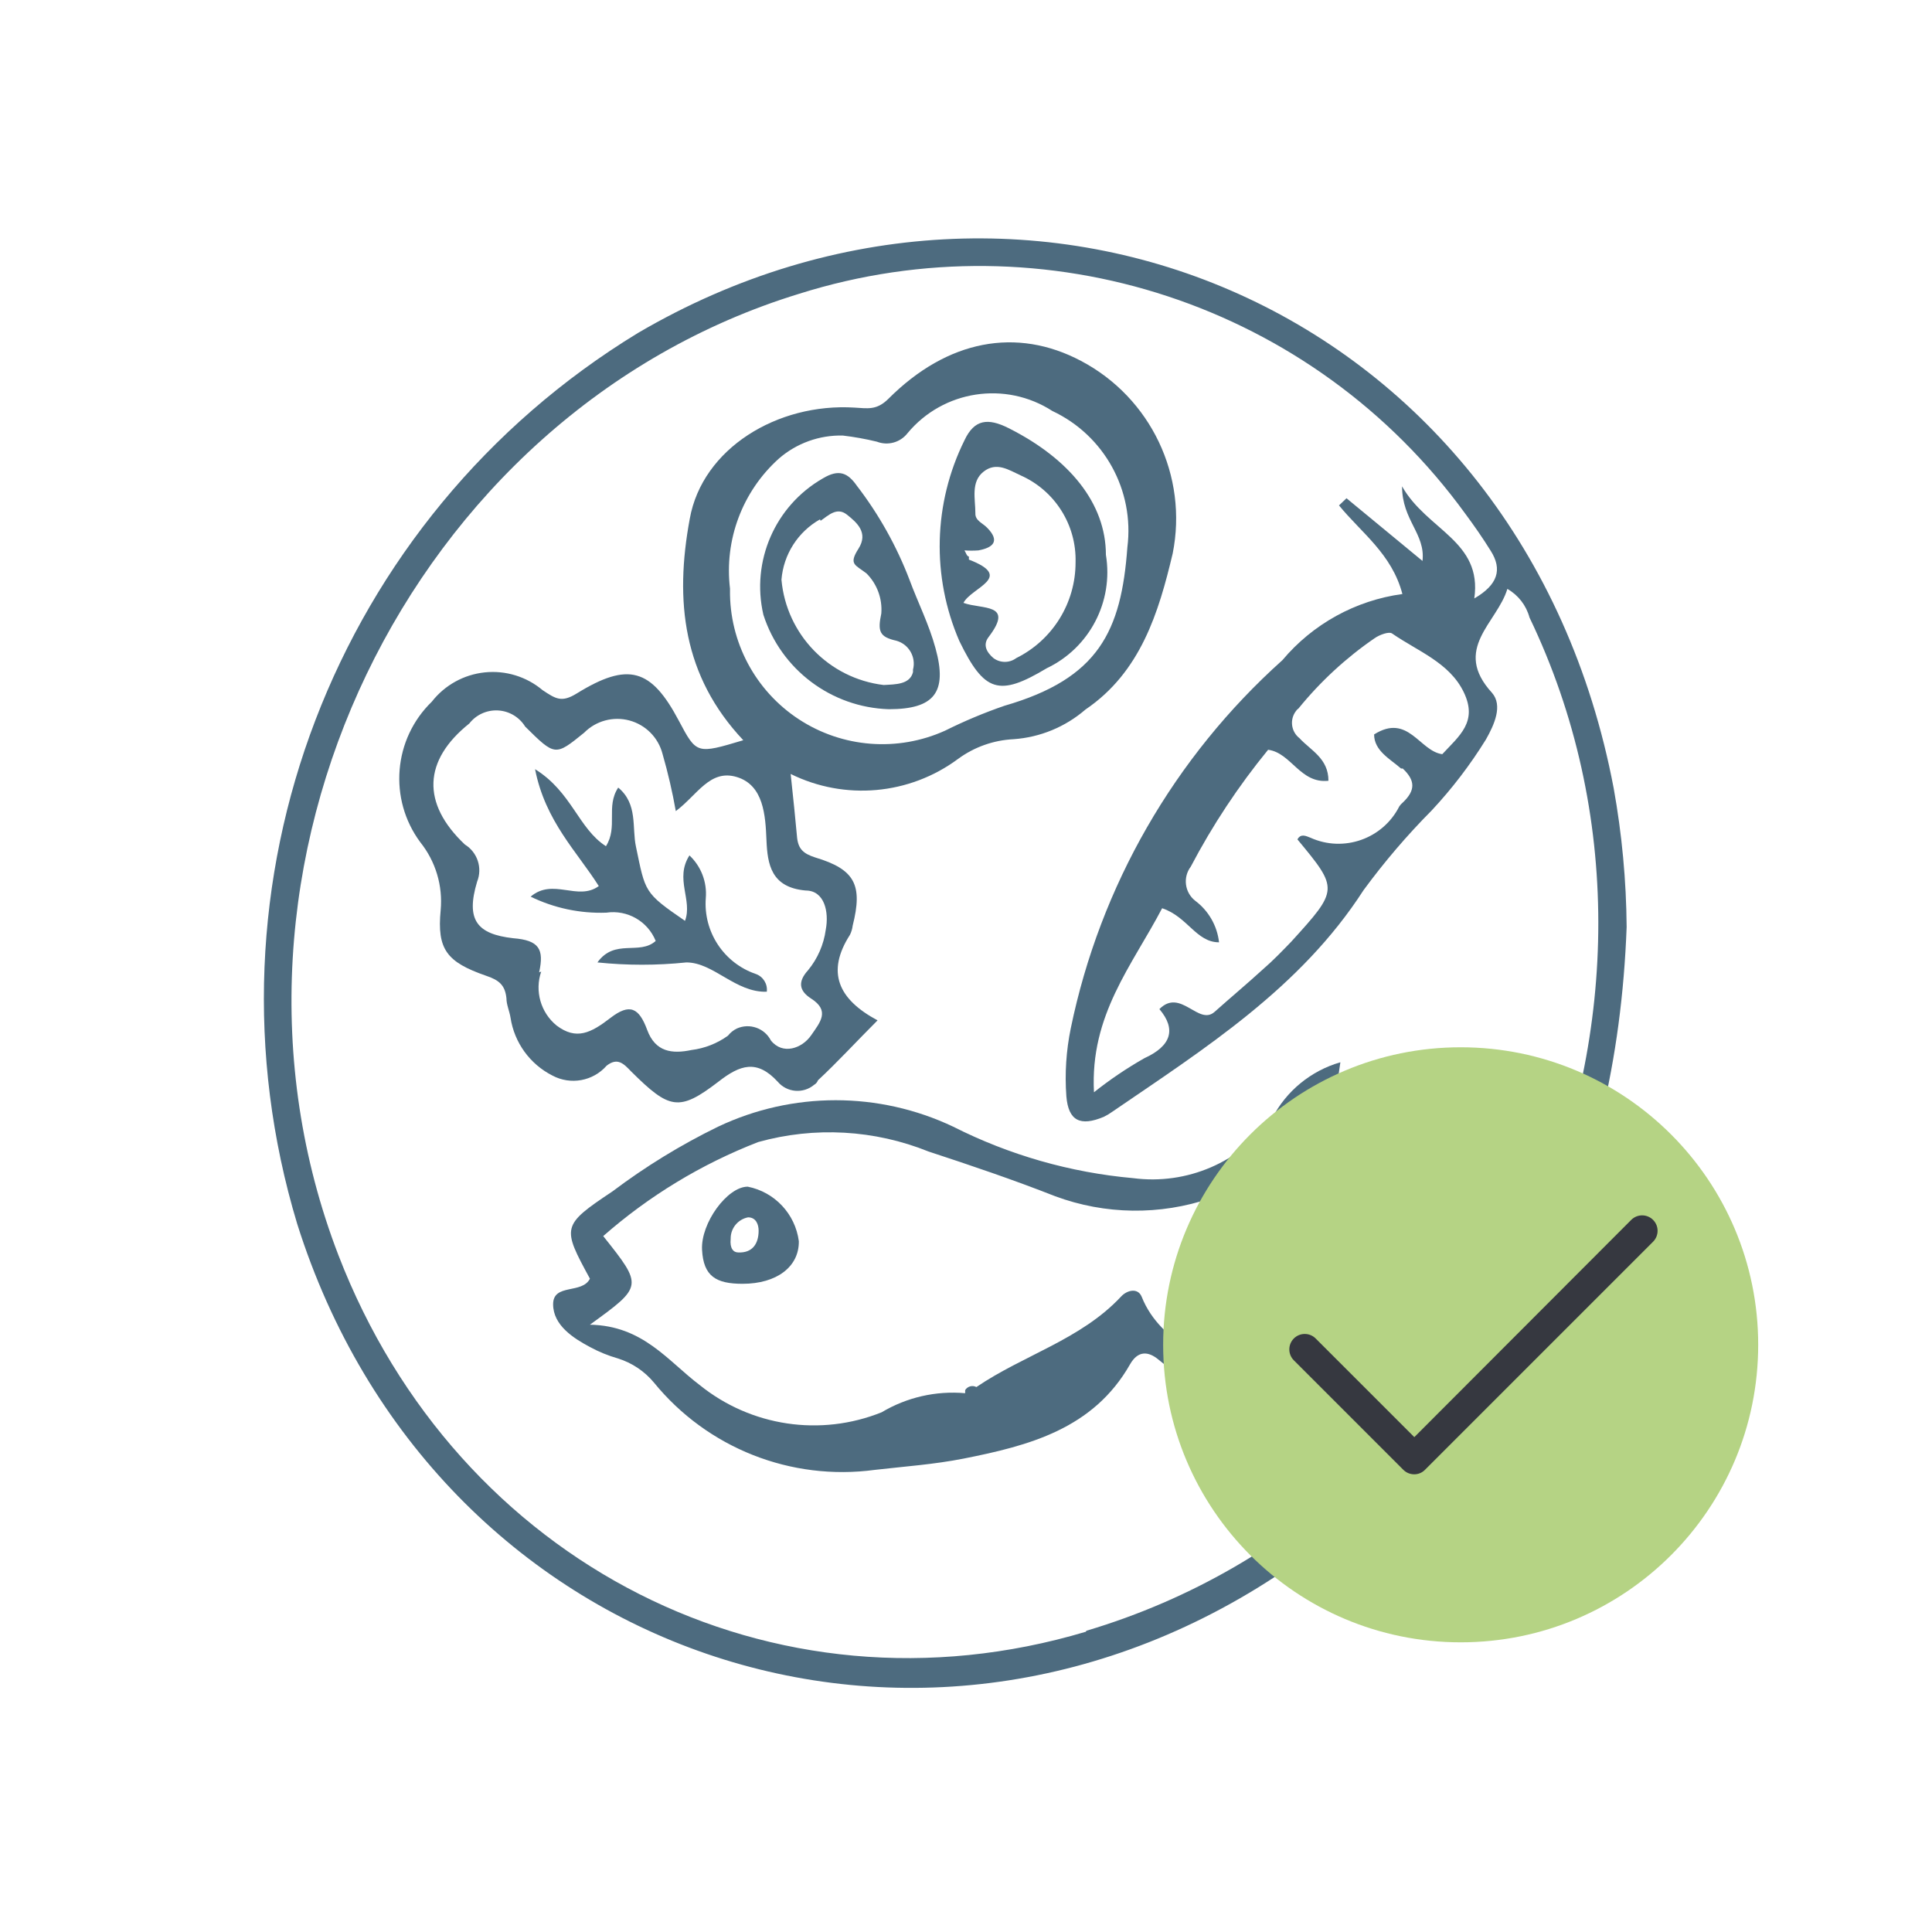
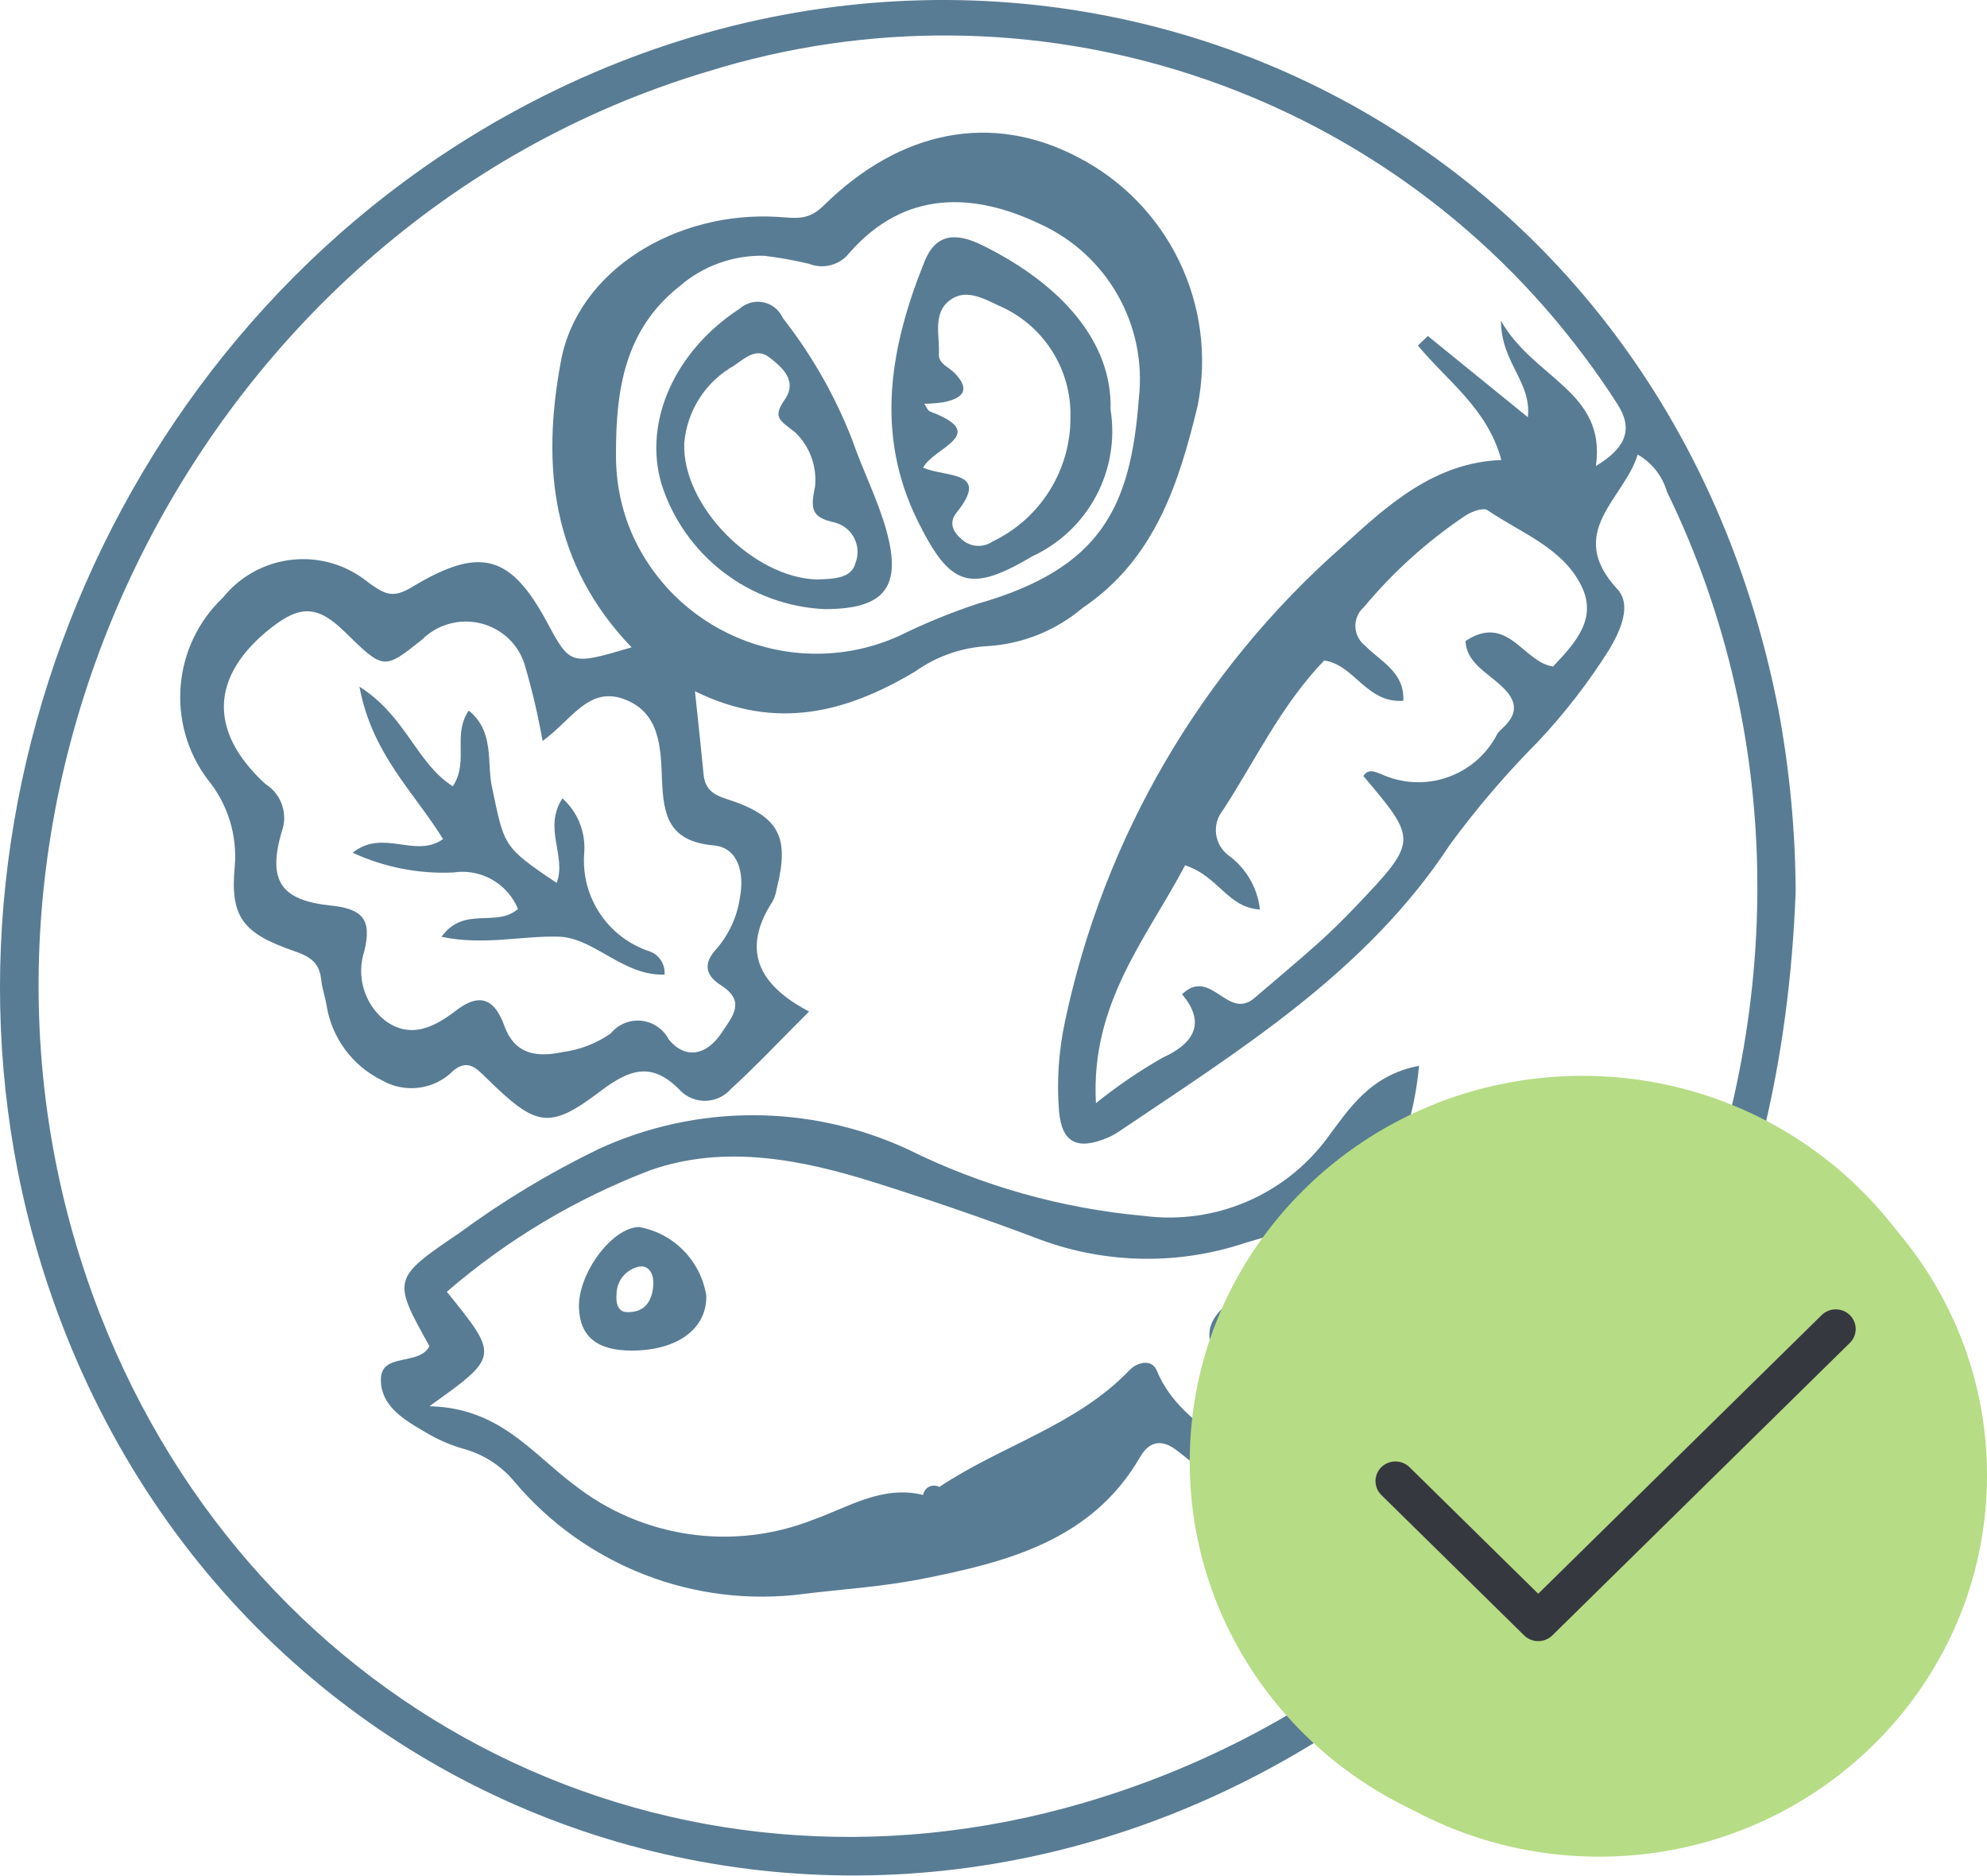
- <svg xmlns="http://www.w3.org/2000/svg" id="Layer_1" data-name="Layer 1" viewBox="0 0 56.69 56.69">
-   <defs>
-     <style>.cls-1{fill:#4d6b7f;}.cls-2{fill:#b5d384;}.cls-3{fill:#363840;stroke:#363840;stroke-miterlimit:10;stroke-width:0.1px;}</style>
-   </defs>
-   <g id="Group_1237" data-name="Group 1237">
-     <path id="Path_1409" data-name="Path 1409" class="cls-1" d="M18.72,9.77a22.87,22.87,0,0,0-10,26.14c4,12.69,18.29,17.62,29.22,10C44.38,41.41,47.44,35,47.73,27.2a24.07,24.07,0,0,0-.38-4.07C44.68,9.06,30.27,3,18.72,9.77ZM31.86,47.88c-9.18,2.74-18.44-2-21.93-11.05C5.56,25.47,12,12.13,23.45,8.62A17.61,17.61,0,0,1,43,15.08c.26.35.51.71.74,1.08.35.55.21,1-.48,1.4.24-1.69-1.39-2-2.12-3.29,0,1,.69,1.39.6,2.19l-2.23-1.84-.22.21c.65.8,1.55,1.42,1.86,2.6a5.58,5.58,0,0,0-3.52,1.94,19.91,19.91,0,0,0-6.21,10.8,7.26,7.26,0,0,0-.13,2c.06.72.41.89,1.1.6a1.65,1.65,0,0,0,.25-.15c2.72-1.86,5.52-3.63,7.37-6.5a20.76,20.76,0,0,1,2-2.34,13.32,13.32,0,0,0,1.59-2.08c.25-.44.5-1,.18-1.37-1.18-1.29.15-2.05.45-3.05a1.38,1.38,0,0,1,.65.84c5.48,11.41-.64,26.05-13,29.73Zm9.3-25.33c.37.35.38.64,0,1a.52.52,0,0,0-.1.11,2,2,0,0,1-2.61.92c-.13-.05-.28-.13-.38.05,1.21,1.46,1.21,1.47-.18,3-.27.28-.54.56-.83.81-.47.43-.95.83-1.42,1.25s-1-.71-1.62-.08c.5.59.35,1.08-.44,1.44a11.52,11.52,0,0,0-1.48,1c-.12-2.27,1.12-3.72,2-5.4.75.25,1,1,1.67,1a1.77,1.77,0,0,0-.7-1.22.72.72,0,0,1-.13-1h0A20.35,20.35,0,0,1,37.21,22c.68.09.94,1,1.77.91,0-.66-.52-.89-.85-1.25a.57.57,0,0,1-.1-.8.23.23,0,0,1,.07-.07,10.65,10.65,0,0,1,2.23-2.06c.14-.1.43-.21.52-.14.75.52,1.68.85,2.1,1.72s-.13,1.28-.63,1.82c-.67-.09-1-1.21-2-.58,0,.48.47.72.79,1Z" />
-     <path id="Path_1426" data-name="Path 1426" class="cls-1" d="M17.8,31.27c.32-.25.5-.06.72.17,1.12,1.11,1.4,1.19,2.56.3.64-.5,1.13-.66,1.74,0a.76.76,0,0,0,1.07.09A.24.24,0,0,0,24,31.7c.58-.54,1.12-1.13,1.75-1.76-1.16-.62-1.51-1.42-.81-2.51a.84.84,0,0,0,.08-.27c.3-1.19.07-1.65-1.1-2-.34-.11-.49-.24-.53-.57-.05-.56-.11-1.13-.19-1.88a4.73,4.73,0,0,0,4.91-.44,3,3,0,0,1,1.63-.58,3.61,3.61,0,0,0,2.11-.87c1.62-1.1,2.15-2.85,2.56-4.58a5.23,5.23,0,0,0-2.69-5.65c-1.89-1-3.92-.62-5.65,1.11-.35.35-.62.28-1,.26-2.26-.14-4.46,1.2-4.83,3.26-.45,2.42-.2,4.62,1.57,6.5-1.37.41-1.37.41-1.89-.57-.81-1.53-1.48-1.74-3-.8-.44.27-.61.16-1-.1a2.27,2.27,0,0,0-3.25.34,3.14,3.14,0,0,0-.34,4.12,2.78,2.78,0,0,1,.6,2c-.11,1.15.18,1.52,1.33,1.92.39.13.56.28.6.66,0,.19.09.38.12.57a2.29,2.29,0,0,0,1.23,1.7A1.3,1.3,0,0,0,17.8,31.27Zm3.62-14a4.42,4.42,0,0,1,1.43-3.81,2.76,2.76,0,0,1,1.88-.68,8.37,8.37,0,0,1,1,.18.78.78,0,0,0,.9-.25,3.24,3.24,0,0,1,4.25-.65,3.88,3.88,0,0,1,2.2,4c-.18,2.46-.84,3.85-3.61,4.65a14.58,14.58,0,0,0-1.74.73,4.47,4.47,0,0,1-6.31-4.13Zm-5.6,11.26c.15-.68,0-.94-.76-1C14,27.41,13.66,27,14,25.87a.89.89,0,0,0-.36-1.09c-1.28-1.21-1.22-2.47.13-3.55a1,1,0,0,1,1.64.09c.88.87.88.87,1.73.18a1.37,1.37,0,0,1,2.3.62,16.34,16.34,0,0,1,.39,1.68c.63-.47,1-1.24,1.79-1s.84,1.13.87,1.85.14,1.39,1.15,1.48c.55,0,.69.62.59,1.15a2.37,2.37,0,0,1-.52,1.19c-.3.33-.27.6.09.83.56.36.27.69,0,1.08s-.84.58-1.18.15a.77.77,0,0,0-1-.35.75.75,0,0,0-.26.21,2.32,2.32,0,0,1-1.07.42c-.57.12-1.06.06-1.3-.59s-.51-.79-1.08-.35-1,.66-1.58.22a1.44,1.44,0,0,1-.45-1.58Z" />
-     <path id="Path_1427" data-name="Path 1427" class="cls-1" d="M36.46,36.83a4.93,4.93,0,0,0,.78-.86,9.32,9.32,0,0,0,2.09-4.8,3.27,3.27,0,0,0-2,1.64,4.34,4.34,0,0,1-4.08,1.76,14.57,14.57,0,0,1-5.28-1.51,8.05,8.05,0,0,0-6.9,0,18.94,18.94,0,0,0-3.1,1.9c-1.5,1-1.48,1.05-.66,2.56-.23.46-1.08.13-1.08.75s.6,1,1.09,1.26a4.05,4.05,0,0,0,.81.33,2.24,2.24,0,0,1,1.06.71,7.13,7.13,0,0,0,6.48,2.56c.87-.1,1.74-.16,2.6-.33,1.92-.38,3.81-.87,4.89-2.77.23-.4.53-.39.84-.13a8.92,8.92,0,0,1,1.07,1c.59.65,1.12,1.34,1.69,2,.28.33.59.75,1.08.51s.27-.69.21-1a8.41,8.41,0,0,0-1.63-4.45C36,37.46,36.06,37.18,36.46,36.83ZM35,38.05a7.32,7.32,0,0,1,1.42,3c-.75-1.22-2.35-1.56-2.92-3-.11-.27-.43-.2-.61,0-1.18,1.26-2.86,1.71-4.24,2.65a.25.25,0,0,0-.33.09l0,.09a4.08,4.08,0,0,0-2.45.56,5.33,5.33,0,0,1-5.34-.8c-.94-.71-1.66-1.74-3.22-1.77,1.56-1.13,1.56-1.13.39-2.6a15.24,15.24,0,0,1,4.55-2.76,7.78,7.78,0,0,1,5,.28c1.25.41,2.49.83,3.71,1.31a6.8,6.8,0,0,0,4.56.06l1-.31a3.41,3.41,0,0,1-1.32,1.61c-.68.5-.63,1-.19,1.58Z" />
-     <path id="Path_1510" data-name="Path 1510" class="cls-1" d="M17.79,26.78a1.35,1.35,0,0,1,1.45.83c-.48.43-1.2-.08-1.71.63a12.63,12.63,0,0,0,2.61,0c.8,0,1.44.89,2.36.86a.49.49,0,0,0-.32-.52,2.18,2.18,0,0,1-1.47-2.23,1.54,1.54,0,0,0-.48-1.25c-.44.69.1,1.31-.13,1.92-1.21-.83-1.16-.84-1.44-2.18-.12-.56.06-1.25-.52-1.73-.37.56,0,1.15-.36,1.72-.81-.52-1-1.59-2.08-2.26C16,24.1,16.94,25,17.57,26c-.62.45-1.34-.25-2,.31A4.68,4.68,0,0,0,17.79,26.78Z" />
-     <path id="Path_1511" data-name="Path 1511" class="cls-1" d="M30.71,19.61a3.12,3.12,0,0,0,1.74-3.33c0-1.51-1.07-2.82-2.86-3.72-.6-.3-1-.26-1.29.36a7,7,0,0,0-.15,5.89C28.88,20.31,29.31,20.45,30.71,19.61Zm-2.28-3.28c-.06,0-.09-.12-.13-.18a2.83,2.83,0,0,0,.41,0c.43-.08.64-.27.26-.66-.13-.14-.36-.21-.35-.43,0-.42-.14-.92.24-1.22s.74-.05,1.09.11a2.71,2.71,0,0,1,1.61,2.55,3.13,3.13,0,0,1-1.74,2.81.56.56,0,0,1-.67,0c-.2-.17-.32-.39-.14-.62.76-1-.19-.8-.74-1,.24-.46,1.51-.75.16-1.27Z" />
-     <path id="Path_1512" data-name="Path 1512" class="cls-1" d="M26.08,20.81c1.33,0,1.73-.49,1.37-1.79-.19-.7-.52-1.35-.76-2a10.93,10.93,0,0,0-1.55-2.77c-.26-.37-.52-.5-1-.21a3.66,3.66,0,0,0-1.74,4A4,4,0,0,0,26.08,20.81Zm-2-5.53c.23-.16.48-.41.77-.18s.64.53.34,1-.09.47.24.73A1.5,1.5,0,0,1,25.86,18c-.11.52-.06.69.44.8a.7.7,0,0,1,.49.85l0,.07c-.09.37-.52.36-.86.38a3.42,3.42,0,0,1-3-3.09,2.24,2.24,0,0,1,1.13-1.77Z" />
-     <path id="Path_1513" data-name="Path 1513" class="cls-1" d="M21.94,34.82c-.6,0-1.38,1.07-1.34,1.85s.41,1,1.19,1c1,0,1.66-.5,1.65-1.25A1.88,1.88,0,0,0,21.94,34.82Zm-.28,1.93c-.14,0-.25-.12-.22-.4a.63.63,0,0,1,.51-.63c.24,0,.31.22.31.39,0,.37-.17.66-.6.64Z" />
+ <svg xmlns="http://www.w3.org/2000/svg" width="83.344" height="78.656" viewBox="0 0 83.344 78.656">
+   <g id="Group_1951" data-name="Group 1951" transform="translate(-754.238 -635.193)">
+     <g id="Group_1237" data-name="Group 1237" transform="translate(754.238 635.193)">
+       <path id="Path_1409" data-name="Path 1409" d="M-453.92,405.577c-16.613,9.563-24.686,30.288-18.887,48.346,7.539,23.454,34.412,32.581,54.96,18.514,12.191-8.347,17.96-20.188,18.489-34.626a42.923,42.923,0,0,0-.711-7.526C-405.091,404.26-432.2,393.074-453.92,405.577Zm24.714,70.479c-17.27,5.061-34.682-3.631-41.257-20.436-8.214-21,3.822-45.679,25.436-52.159a33.474,33.474,0,0,1,36.8,11.934c.489.649.951,1.318,1.39,2,.658,1.022.4,1.818-.9,2.6.443-3.133-2.609-3.656-3.983-6.091.008,1.768,1.294,2.565,1.128,4.046l-4.194-3.407-.417.4c1.211,1.475,2.914,2.631,3.5,4.8-2.819.109-4.775,1.9-6.622,3.585A36.617,36.617,0,0,0-430.008,443.3a12.987,12.987,0,0,0-.249,3.75c.117,1.336.772,1.657,2.059,1.108a2.866,2.866,0,0,0,.475-.266c5.118-3.448,10.382-6.71,13.863-12.016a38.041,38.041,0,0,1,3.7-4.326,25.473,25.473,0,0,0,2.98-3.854c.486-.81.949-1.884.344-2.535-2.219-2.391.292-3.789.851-5.645a2.631,2.631,0,0,1,1.226,1.555c10.3,21.11-1.2,48.172-24.446,54.984Zm17.506-46.834c.694.644.7,1.184.024,1.79a1.031,1.031,0,0,0-.187.2,3.722,3.722,0,0,1-4.908,1.692c-.235-.084-.52-.228-.72.094,2.288,2.7,2.29,2.727-.341,5.492-.5.523-1.016,1.034-1.552,1.514-.877.783-1.781,1.535-2.672,2.3-1.131.975-1.829-1.314-3.041-.155.935,1.1.647,2-.829,2.668a21.445,21.445,0,0,0-2.783,1.9c-.228-4.183,2.1-6.876,3.741-9.975,1.412.459,1.777,1.774,3.139,1.854a3.263,3.263,0,0,0-1.321-2.273,1.322,1.322,0,0,1-.244-1.876l.016-.021c1.365-2.1,2.438-4.4,4.243-6.273,1.274.176,1.767,1.8,3.319,1.689.063-1.217-.977-1.654-1.6-2.312a1.043,1.043,0,0,1-.181-1.482,1.087,1.087,0,0,1,.124-.13,20.167,20.167,0,0,1,4.209-3.807c.263-.191.8-.389.977-.265,1.4.962,3.157,1.571,3.947,3.189.668,1.37-.252,2.372-1.194,3.369-1.256-.175-1.891-2.242-3.67-1.071.021.889.9,1.326,1.5,1.887Z" transform="translate(474.677 -400.452)" fill="#587c94" />
+       <path id="Path_1426" data-name="Path 1426" d="M-455.765,445.346c.589-.455.924-.115,1.354.307,2.1,2.063,2.634,2.212,4.8.571,1.219-.924,2.133-1.233,3.282-.1a1.452,1.452,0,0,0,2.021.171,1.386,1.386,0,0,0,.166-.16c1.093-1,2.111-2.083,3.283-3.253-2.18-1.145-2.83-2.624-1.524-4.628a1.683,1.683,0,0,0,.164-.511c.552-2.187.122-3.057-2.085-3.77-.628-.2-.923-.444-.981-1.051-.1-1.043-.214-2.082-.36-3.472,3.423,1.684,6.372.877,9.233-.827a5.785,5.785,0,0,1,3.058-1.067,6.81,6.81,0,0,0,3.968-1.6c3.048-2.051,4.049-5.273,4.827-8.483a9.614,9.614,0,0,0-5.06-10.439c-3.556-1.848-7.377-1.157-10.635,2.054-.646.638-1.169.514-1.919.468-4.249-.256-8.378,2.227-9.092,6.039-.836,4.468-.371,8.545,2.963,12.014-2.572.757-2.572.757-3.547-1.052-1.524-2.823-2.794-3.214-5.664-1.476-.833.5-1.152.287-1.818-.181a4.31,4.31,0,0,0-6.11.62,5.755,5.755,0,0,0-.645,7.629,5.072,5.072,0,0,1,1.137,3.658c-.2,2.116.344,2.8,2.5,3.542.737.252,1.059.527,1.131,1.228.037.354.169.7.221,1.055a4.249,4.249,0,0,0,2.325,3.136A2.471,2.471,0,0,0-455.765,445.346Zm6.807-25.857c0-2.683.358-5.208,2.681-7.036a5.226,5.226,0,0,1,3.539-1.266,16.853,16.853,0,0,1,1.879.337,1.465,1.465,0,0,0,1.7-.468c2.305-2.63,5.192-2.539,7.99-1.2a7.152,7.152,0,0,1,4.142,7.321c-.343,4.557-1.58,7.13-6.782,8.609a26.017,26.017,0,0,0-3.274,1.344,8.459,8.459,0,0,1-11.121-4.1,8.143,8.143,0,0,1-.752-3.538Zm-10.548,20.825c.294-1.255-.03-1.735-1.422-1.878-2.095-.218-2.641-1.044-2.059-3.072a1.676,1.676,0,0,0-.678-2.026c-2.419-2.222-2.295-4.553.245-6.55,1.23-.967,1.965-.927,3.083.168,1.64,1.606,1.64,1.606,3.251.323a2.606,2.606,0,0,1,3.642-.019,2.52,2.52,0,0,1,.685,1.176,28.817,28.817,0,0,1,.722,3.1c1.2-.862,1.915-2.287,3.385-1.766,1.563.552,1.573,2.079,1.625,3.413.062,1.466.274,2.564,2.17,2.732,1.027.091,1.284,1.156,1.106,2.134a4.21,4.21,0,0,1-.979,2.19c-.57.61-.5,1.112.172,1.54,1.052.67.508,1.282.028,2-.67,1.008-1.57,1.073-2.215.273a1.462,1.462,0,0,0-1.945-.64,1.445,1.445,0,0,0-.493.393,4.558,4.558,0,0,1-2.018.779c-1.066.225-2,.112-2.438-1.1-.382-1.055-.973-1.457-2.032-.641-.889.686-1.909,1.217-2.986.407a2.665,2.665,0,0,1-.849-2.927Z" transform="translate(474.795 -400.46)" fill="#587c94" />
+       <path id="Path_1427" data-name="Path 1427" d="M-420.805,455.69a10.008,10.008,0,0,0,1.476-1.589c1.924-2.6,3.607-5.314,3.922-8.888-2.063.389-2.955,1.837-3.86,3.045a8.243,8.243,0,0,1-7.663,3.25,27.925,27.925,0,0,1-9.934-2.8,15.482,15.482,0,0,0-12.988.01,37.52,37.52,0,0,0-5.821,3.515c-2.821,1.908-2.788,1.955-1.241,4.737-.432.846-2.032.245-2.038,1.4,0,1.2,1.117,1.766,2.055,2.317a6.68,6.68,0,0,0,1.514.618,4.2,4.2,0,0,1,2,1.309,13.576,13.576,0,0,0,12.191,4.744c1.625-.2,3.279-.3,4.885-.617,3.622-.713,7.173-1.618,9.2-5.12.432-.746.991-.719,1.575-.252a17.437,17.437,0,0,1,2.025,1.8c1.1,1.2,2.1,2.483,3.168,3.715.531.616,1.112,1.384,2.043.952.83-.384.5-1.279.393-1.927-.48-2.931-1-5.882-3.06-8.225C-421.7,456.845-421.545,456.336-420.805,455.69Zm-2.784,2.258a13.121,13.121,0,0,1,2.669,5.526c-1.407-2.259-4.412-2.888-5.486-5.479-.209-.5-.813-.363-1.15-.013-2.224,2.321-5.384,3.159-7.97,4.893a.463.463,0,0,0-.625.173.462.462,0,0,0-.055.163c-1.707-.427-3.164.525-4.609,1.037a10.187,10.187,0,0,1-10.042-1.472c-1.778-1.331-3.126-3.222-6.059-3.286,2.927-2.09,2.927-2.09.73-4.8a28.717,28.717,0,0,1,8.557-5.106c3.115-1.081,6.318-.447,9.4.524,2.343.74,4.673,1.535,6.968,2.406a12.96,12.96,0,0,0,8.579.121c.508-.155,1.028-.3,1.947-.566a6.388,6.388,0,0,1-2.484,2.96c-1.294.932-1.193,1.772-.363,2.92Z" transform="translate(474.927 -400.514)" fill="#587c94" />
+       <path id="Path_1510" data-name="Path 1510" d="M-455.9,437.083a2.522,2.522,0,0,1,2.718,1.529c-.907.8-2.262-.148-3.208,1.168,1.785.372,3.352-.047,4.907-.006,1.5.04,2.7,1.653,4.447,1.592a.945.945,0,0,0-.61-.969,4.01,4.01,0,0,1-2.759-4.124,2.777,2.777,0,0,0-.914-2.3c-.82,1.265.185,2.418-.241,3.546-2.284-1.529-2.191-1.548-2.718-4.042-.215-1.023.114-2.31-.969-3.184-.7,1.029.021,2.116-.668,3.176-1.524-.96-1.964-2.949-3.916-4.177.521,2.832,2.322,4.456,3.506,6.391-1.169.829-2.518-.455-3.791.571A9.07,9.07,0,0,0-455.9,437.083Z" transform="translate(474.909 -400.492)" fill="#587c94" />
+       <path id="Path_1511" data-name="Path 1511" d="M-431.948,423.789a5.776,5.776,0,0,0,3.268-6.146c.08-2.8-2.016-5.232-5.376-6.89-1.125-.555-1.957-.484-2.424.674-1.448,3.585-2.1,7.228-.286,10.893C-435.4,425.076-434.583,425.351-431.948,423.789Zm-4.3-6.064c-.107-.041-.163-.213-.243-.324a7.009,7.009,0,0,0,.778-.061c.808-.156,1.2-.5.49-1.232-.243-.25-.679-.389-.658-.786.042-.775-.274-1.7.451-2.258.648-.5,1.389-.1,2.041.211a4.966,4.966,0,0,1,3.027,4.7,5.748,5.748,0,0,1-3.263,5.2,1.044,1.044,0,0,1-1.26-.056c-.377-.306-.61-.71-.26-1.147,1.422-1.77-.369-1.469-1.4-1.889.45-.864,2.838-1.405.294-2.358Z" transform="translate(475.262 -400.466)" fill="#587c94" />
+       <path id="Path_1512" data-name="Path 1512" d="M-440.515,426.015c2.5,0,3.256-.911,2.581-3.316-.361-1.286-.985-2.5-1.422-3.767a20.141,20.141,0,0,0-2.918-5.128,1.147,1.147,0,0,0-1.813-.388c-2.7,1.761-4.051,4.717-3.275,7.352A7.542,7.542,0,0,0-440.515,426.015Zm-3.782-10.229c.442-.3.914-.75,1.454-.332s1.207.985.644,1.786c-.529.754-.169.872.44,1.358a2.756,2.756,0,0,1,.835,2.3c-.208.956-.116,1.277.828,1.483a1.275,1.275,0,0,1,.915,1.564,1.332,1.332,0,0,1-.043.127c-.167.69-.98.669-1.625.7-2.686-.082-5.656-3.111-5.559-5.714a4.127,4.127,0,0,1,2.111-3.266Z" transform="translate(475.108 -400.469)" fill="#587c94" />
+       <path id="Path_1513" data-name="Path 1513" d="M-448.243,451.985c-1.136,0-2.591,1.962-2.529,3.41.052,1.2.778,1.778,2.24,1.77,1.9-.01,3.127-.919,3.1-2.3A3.478,3.478,0,0,0-448.243,451.985Zm-.53,3.568c-.264-.01-.469-.226-.423-.744a1.181,1.181,0,0,1,.96-1.167c.452-.067.6.4.584.728-.031.668-.319,1.214-1.123,1.183Z" transform="translate(475.057 -400.524)" fill="#587c94" />
+     </g>
+     <g id="Group_1375" data-name="Group 1375" transform="translate(804.14 680.312)">
+       <ellipse id="Ellipse_23" data-name="Ellipse 23" cx="16.466" cy="16.185" rx="16.466" ry="16.185" transform="translate(0 0)" fill="#b6dc85" />
+     </g>
+     <g id="Group_1946" data-name="Group 1946" transform="translate(805.037 681.067)">
+       <ellipse id="Ellipse_27" data-name="Ellipse 27" cx="16.273" cy="15.996" rx="16.273" ry="15.996" transform="translate(0 0)" fill="#b6dc85" />
+       <path id="Path_1310" data-name="Path 1310" d="M-300.813,471.271a.753.753,0,0,1-.53-.215l-5.99-5.888a.73.73,0,0,1,0-1.042.761.761,0,0,1,1.06,0h0l5.459,5.368,11.95-11.746a.757.757,0,0,1,1.059,0,.726.726,0,0,1,0,1.041l-12.478,12.267A.756.756,0,0,1-300.813,471.271Z" transform="translate(314.535 -448.406)" fill="#363840" stroke="#363840" stroke-miterlimit="10" stroke-width="0.175" />
+     </g>
  </g>
-   <circle class="cls-2" cx="42.86" cy="39.46" r="8.73" />
-   <path id="Path_1310" data-name="Path 1310" class="cls-3" d="M41.5,43.21a.4.4,0,0,1-.29-.12L38,39.88a.4.4,0,1,1,.57-.57h0l2.93,2.93,6.4-6.41a.4.4,0,1,1,.57.57l-6.69,6.69A.39.39,0,0,1,41.5,43.21Z" />
</svg>
